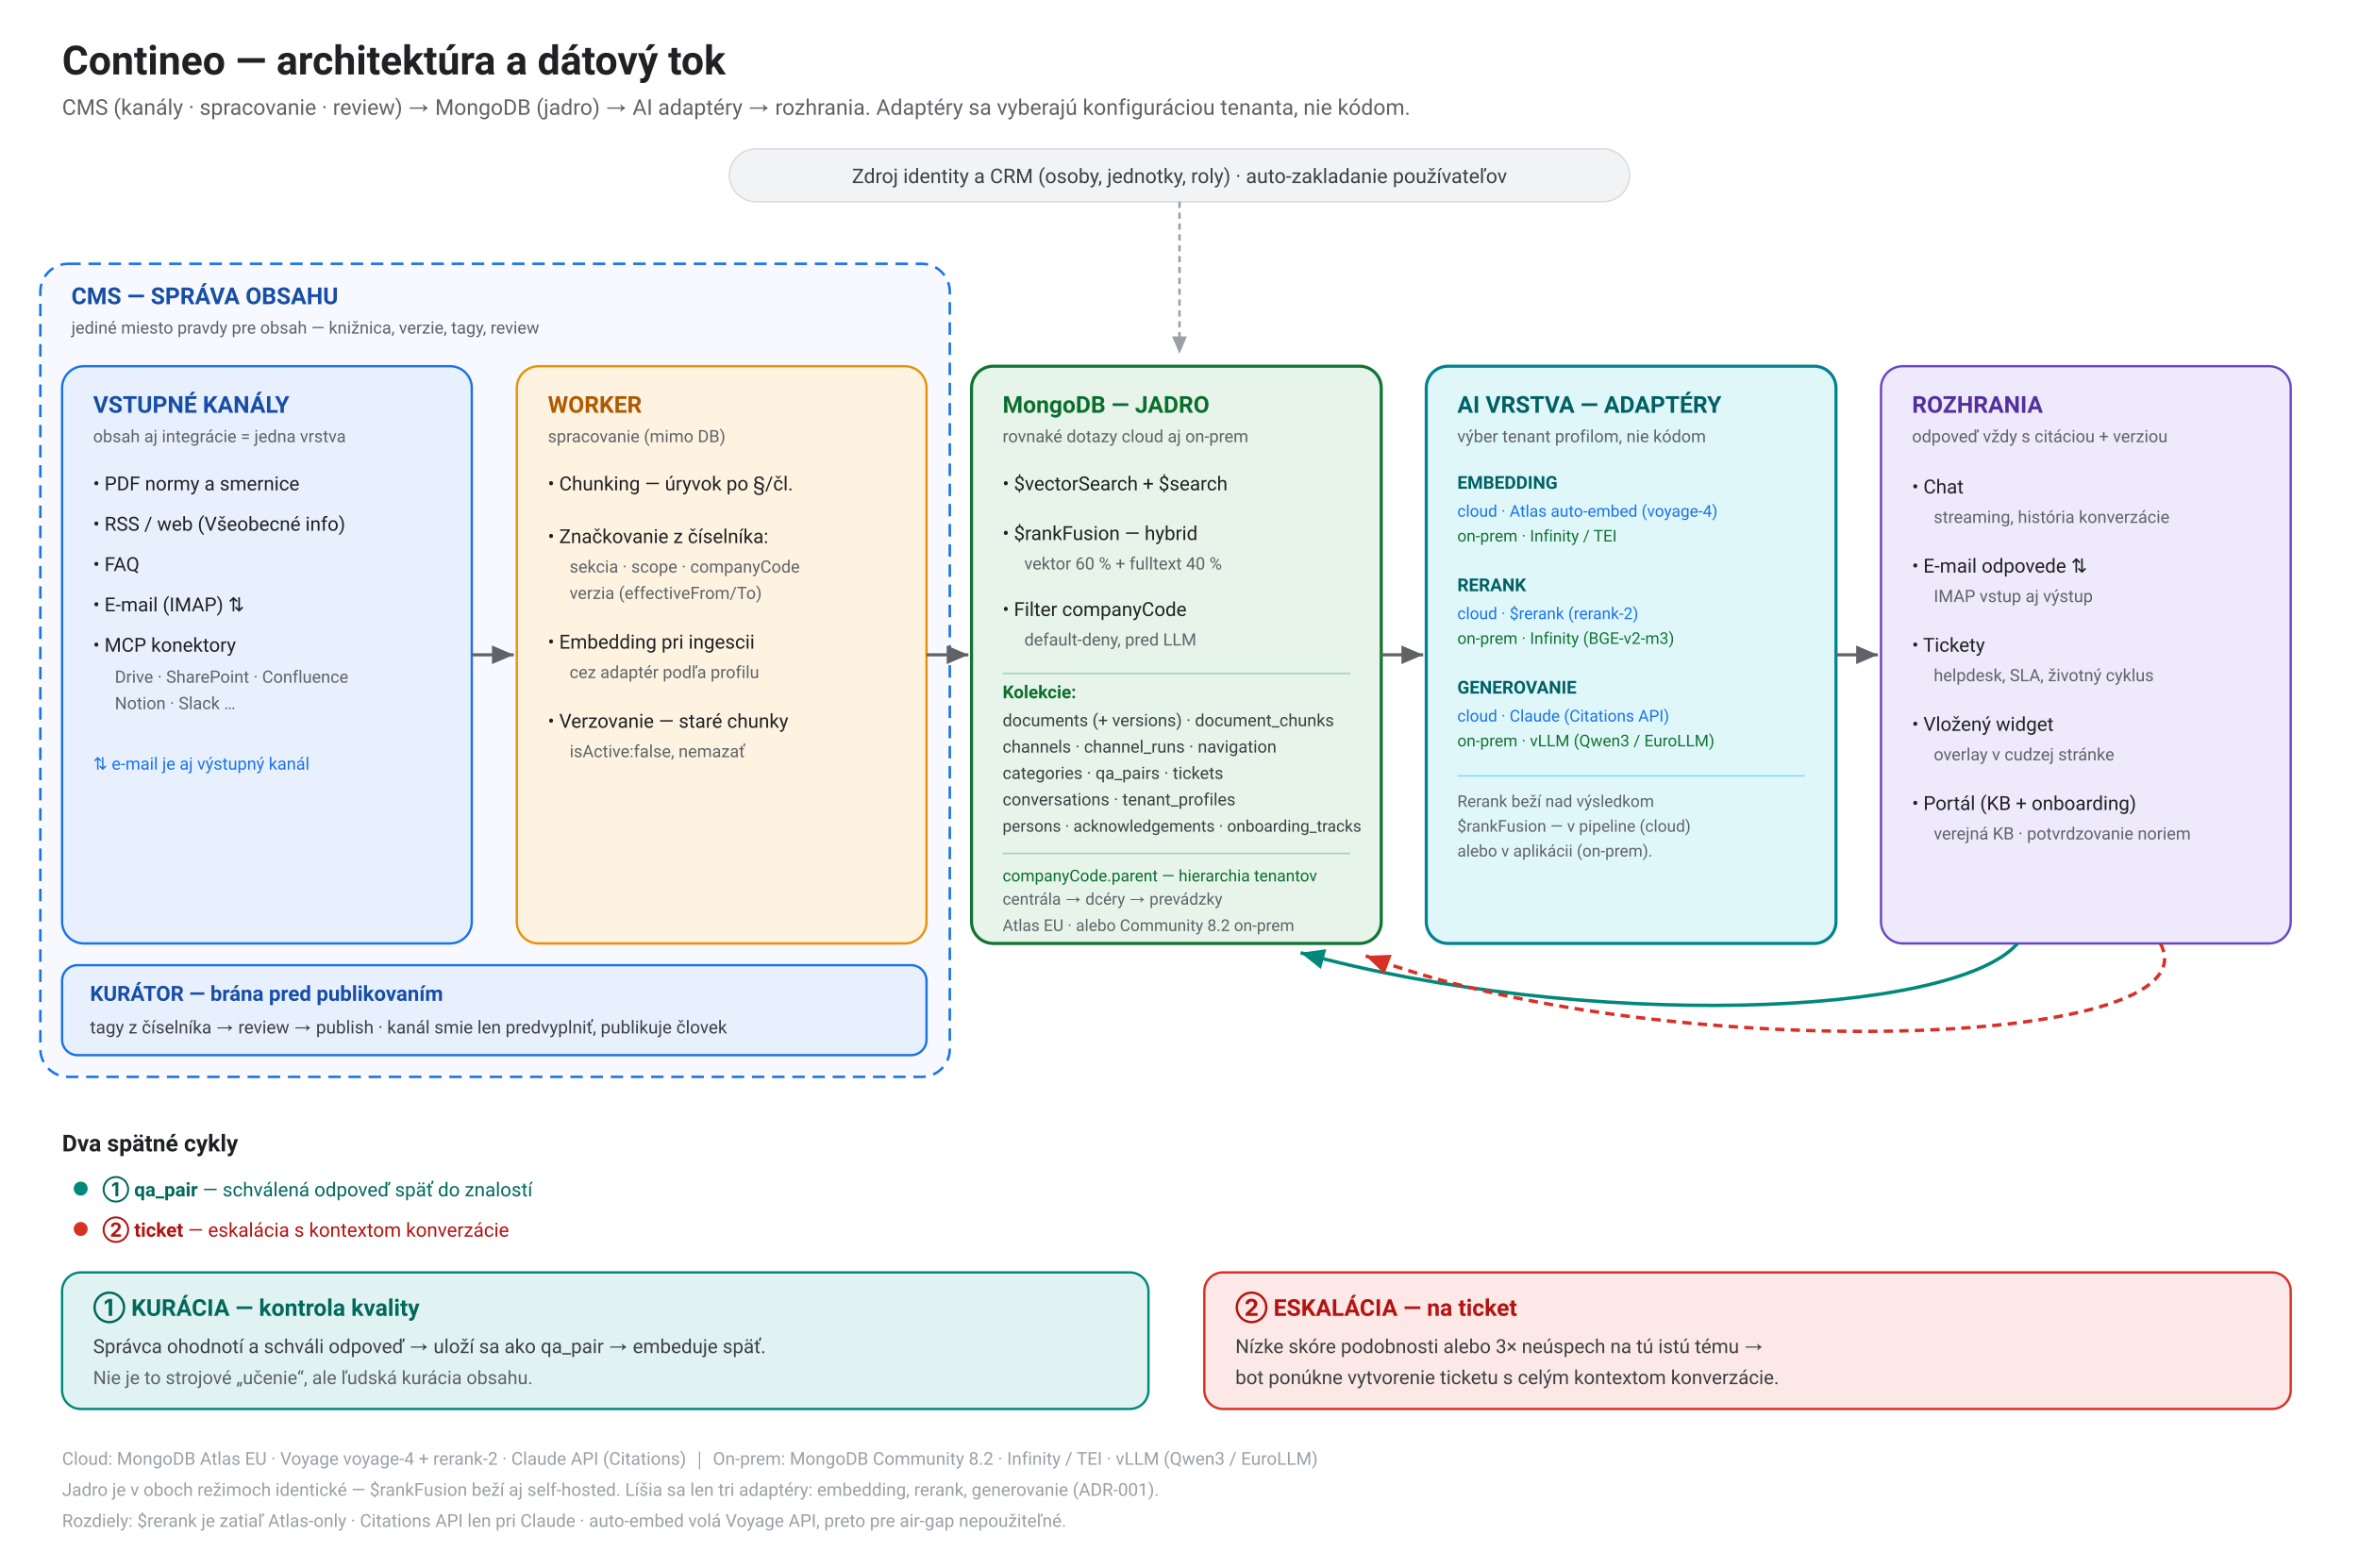
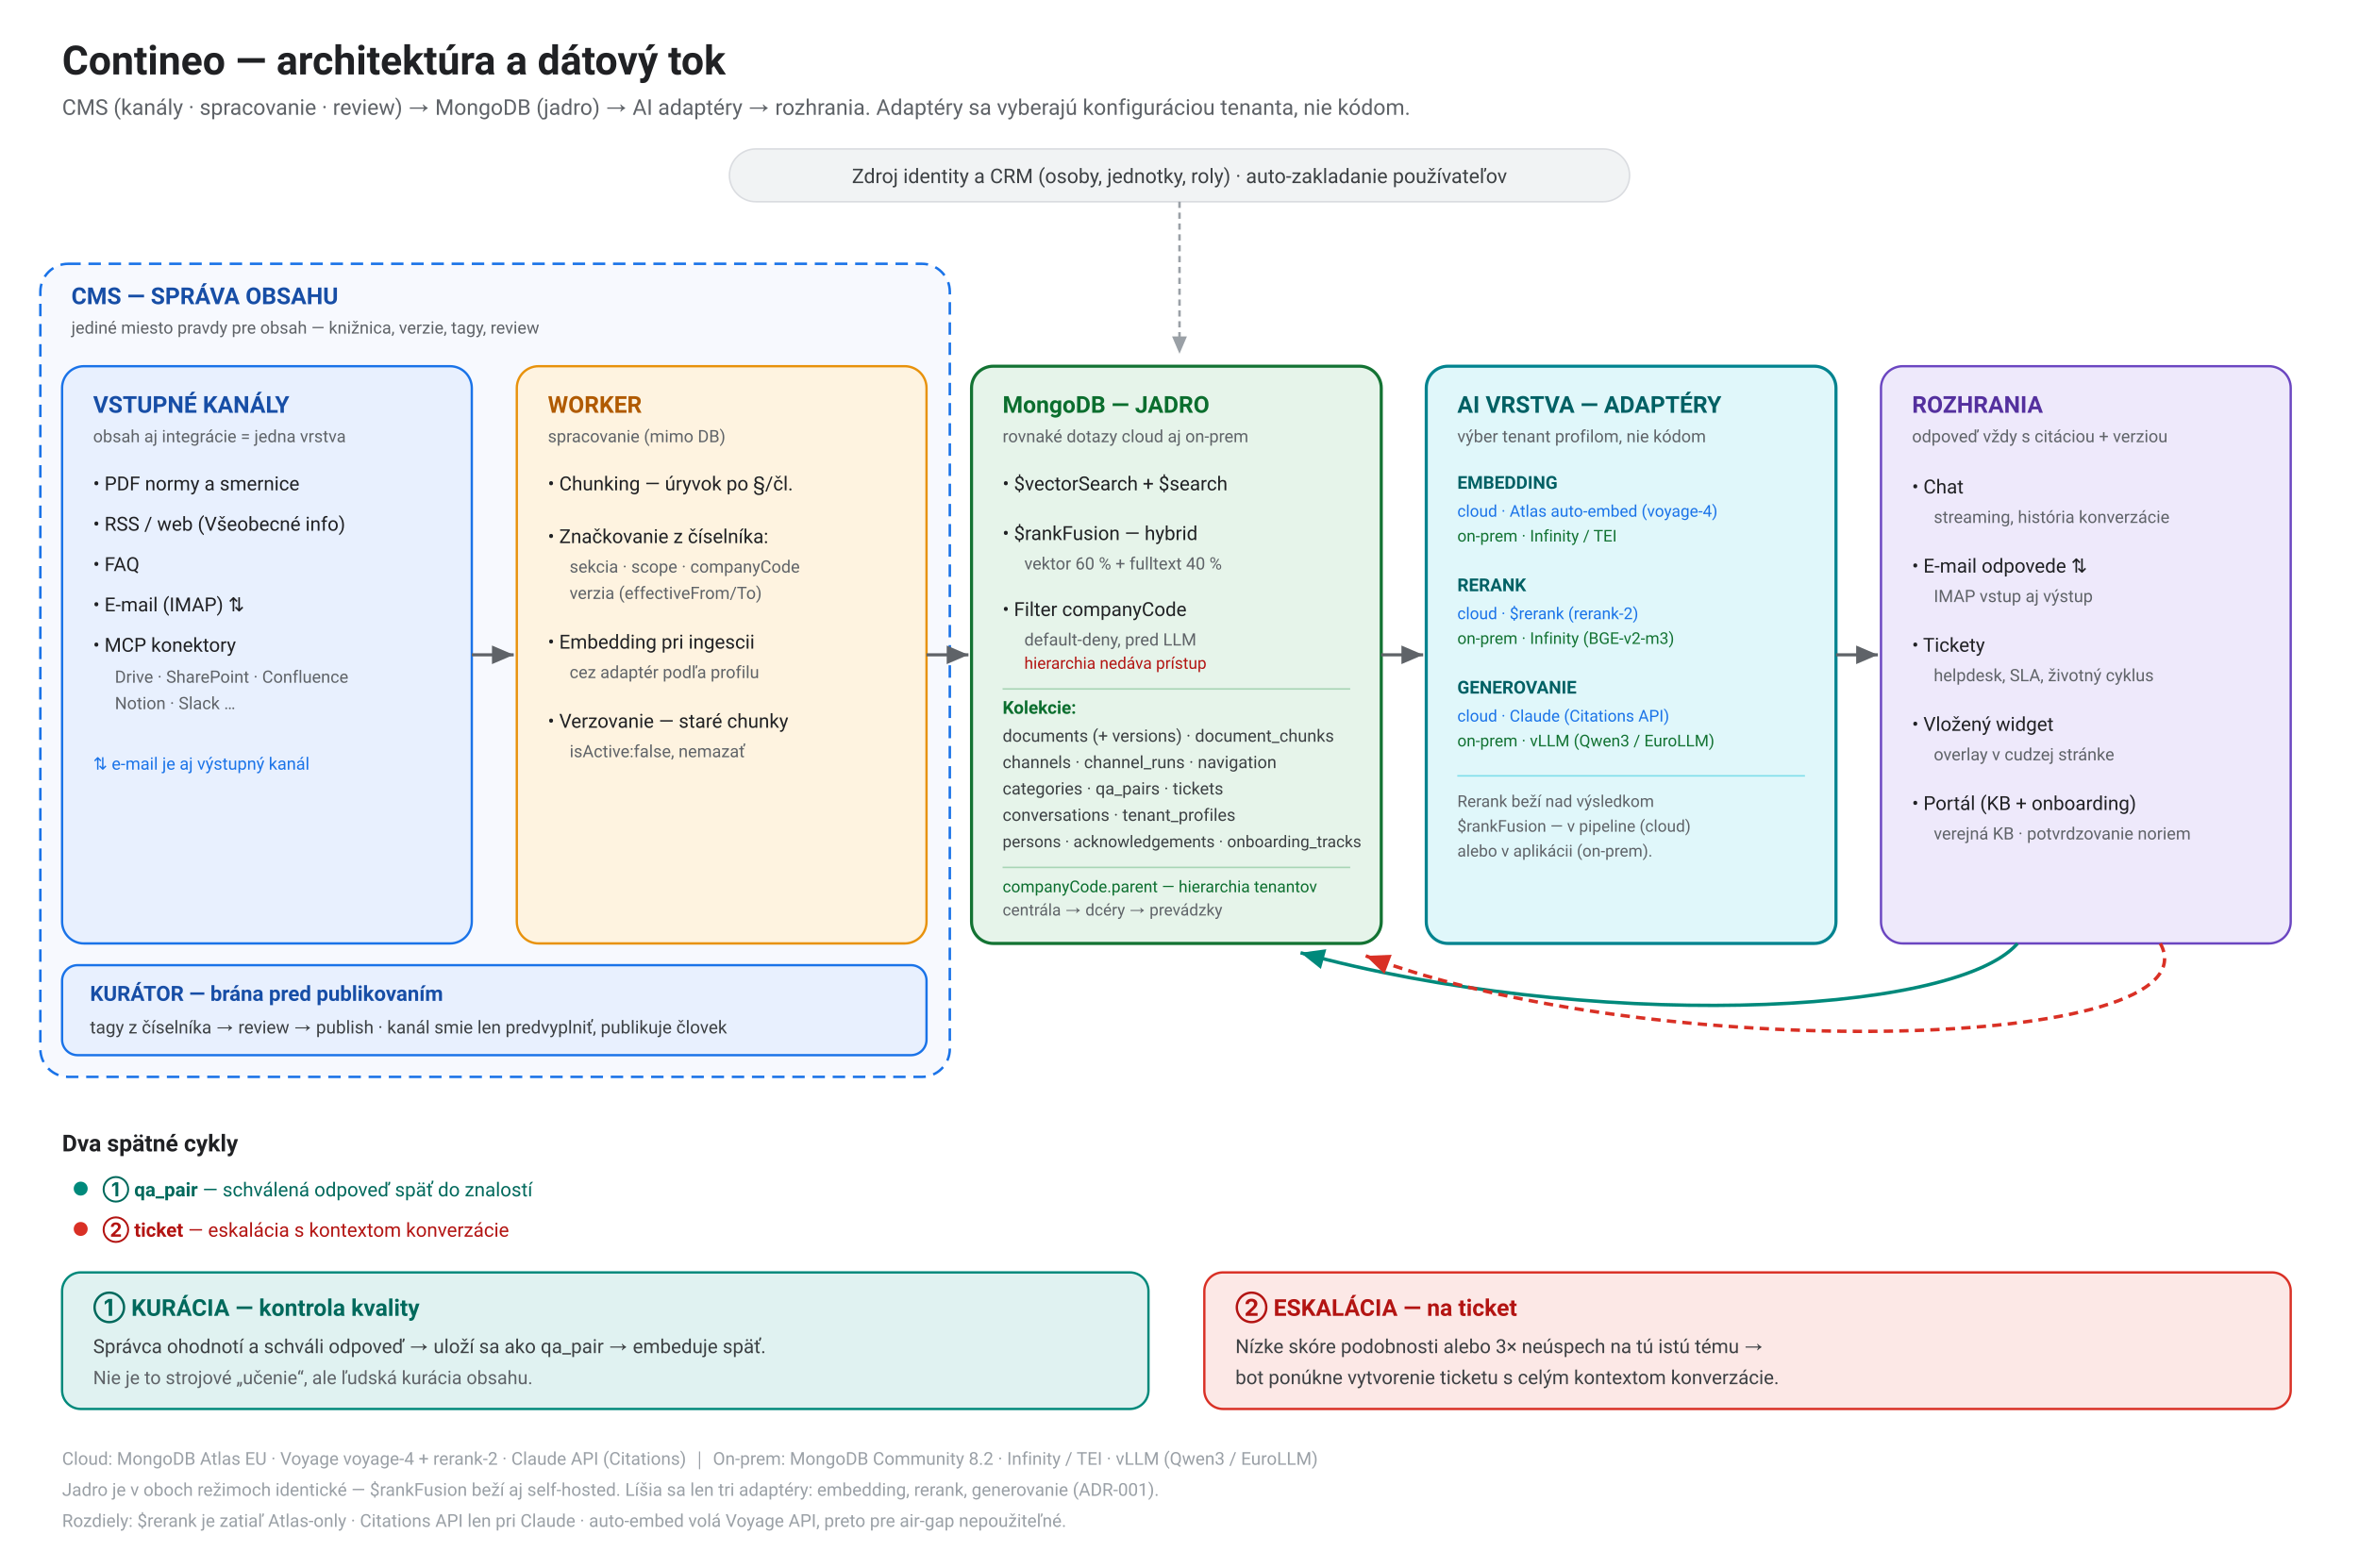
<svg xmlns="http://www.w3.org/2000/svg" viewBox="0 0 1520 1010" font-family="-apple-system, Segoe UI, Roboto, Helvetica, Arial, sans-serif">
  <defs>
    <marker id="arrow" markerWidth="10" markerHeight="10" refX="7" refY="3" orient="auto" markerUnits="strokeWidth">
      <path d="M0,0 L7,3 L0,6 Z" fill="#5f6368" />
    </marker>
    <marker id="arrowTeal" markerWidth="10" markerHeight="10" refX="7" refY="3" orient="auto" markerUnits="strokeWidth">
      <path d="M0,0 L7,3 L0,6 Z" fill="#00897B" />
    </marker>
    <marker id="arrowRed" markerWidth="10" markerHeight="10" refX="7" refY="3" orient="auto" markerUnits="strokeWidth">
      <path d="M0,0 L7,3 L0,6 Z" fill="#D93025" />
    </marker>
    <marker id="arrowGray" markerWidth="10" markerHeight="10" refX="7" refY="3" orient="auto" markerUnits="strokeWidth">
      <path d="M0,0 L7,3 L0,6 Z" fill="#9aa0a6" />
    </marker>
  </defs>
  <text x="40" y="48" font-size="26" font-weight="700" fill="#202124">Contineo — architektúra a dátový tok</text>
  <text x="40" y="74" font-size="14" fill="#5f6368">CMS (kanály · spracovanie · review) → MongoDB (jadro) → AI adaptéry → rozhrania. Adaptéry sa vyberajú konfiguráciou tenanta, nie kódom.</text>
  <rect x="470" y="96" width="580" height="34" rx="17" fill="#F1F3F4" stroke="#dadce0" />
  <text x="760" y="118" font-size="13" fill="#3c4043" text-anchor="middle">Zdroj identity a CRM (osoby, jednotky, roly) · auto-zakladanie používateľov</text>
  <path d="M760,130 L760,228" stroke="#9aa0a6" stroke-width="1.6" stroke-dasharray="4 3" marker-end="url(#arrowGray)" />
  <rect x="26" y="170" width="586" height="524" rx="18" fill="#F7F9FE" stroke="#1A73E8" stroke-width="1.6" stroke-dasharray="8 5" />
  <text x="46" y="196" font-size="15" font-weight="700" fill="#174EA6">CMS — SPRÁVA OBSAHU</text>
  <text x="46" y="215" font-size="11" fill="#5f6368">jediné miesto pravdy pre obsah — knižnica, verzie, tagy, review</text>
  <rect x="40" y="236" width="264" height="372" rx="14" fill="#E8F0FE" stroke="#1A73E8" stroke-width="1.5" />
  <text x="60" y="266" font-size="15" font-weight="700" fill="#174EA6">VSTUPNÉ KANÁLY</text>
  <text x="60" y="285" font-size="11" fill="#5f6368">obsah aj integrácie = jedna vrstva</text>
  <g font-size="12.5" fill="#202124">
    <text x="60" y="316">• PDF normy a smernice</text>
    <text x="60" y="342">• RSS / web (Všeobecné info)</text>
    <text x="60" y="368">• FAQ</text>
    <text x="60" y="394">• E-mail (IMAP)  ⇅</text>
    <text x="60" y="420">• MCP konektory</text>
    <text x="74" y="440" font-size="11" fill="#5f6368">Drive · SharePoint · Confluence</text>
    <text x="74" y="457" font-size="11" fill="#5f6368">Notion · Slack …</text>
  </g>
  <text x="60" y="496" font-size="11" fill="#1A73E8">⇅ e-mail je aj výstupný kanál</text>
  <rect x="333" y="236" width="264" height="372" rx="14" fill="#FEF3E0" stroke="#E8920C" stroke-width="1.5" />
  <text x="353" y="266" font-size="15" font-weight="700" fill="#B05A00">WORKER</text>
  <text x="353" y="285" font-size="11" fill="#5f6368">spracovanie (mimo DB)</text>
  <g font-size="12.5" fill="#202124">
    <text x="353" y="316">• Chunking — úryvok po §/čl.</text>
    <text x="353" y="350">• Značkovanie z číselníka:</text>
    <text x="367" y="369" font-size="11" fill="#5f6368">sekcia · scope · companyCode</text>
    <text x="367" y="386" font-size="11" fill="#5f6368">verzia (effectiveFrom/To)</text>
    <text x="353" y="418">• Embedding pri ingescii</text>
    <text x="367" y="437" font-size="11" fill="#5f6368">cez adaptér podľa profilu</text>
    <text x="353" y="469">• Verzovanie — staré chunky</text>
    <text x="367" y="488" font-size="11" fill="#5f6368">isActive:false, nemazať</text>
  </g>
  <rect x="40" y="622" width="557" height="58" rx="10" fill="#E8F0FE" stroke="#1A73E8" stroke-width="1.5" />
  <text x="58" y="645" font-size="13.5" font-weight="700" fill="#174EA6">KURÁTOR — brána pred publikovaním</text>
  <text x="58" y="666" font-size="11.5" fill="#3c4043">tagy z číselníka → review → publish · kanál smie len predvyplniť, publikuje človek</text>
  <rect x="626" y="236" width="264" height="372" rx="14" fill="#E6F4EA" stroke="#137333" stroke-width="2" />
  <text x="646" y="266" font-size="15" font-weight="700" fill="#0B6E2E">MongoDB — JADRO</text>
  <text x="646" y="285" font-size="11" fill="#5f6368">rovnaké dotazy cloud aj on-prem</text>
  <g font-size="12.5" fill="#202124">
    <text x="646" y="316">• $vectorSearch + $search</text>
    <text x="646" y="348">• $rankFusion — hybrid</text>
    <text x="660" y="367" font-size="11" fill="#5f6368">vektor 60 % + fulltext 40 %</text>
    <text x="646" y="397">• Filter companyCode</text>
    <text x="660" y="416" font-size="11" fill="#5f6368">default-deny, pred LLM</text>
+     <text x="660" y="431" font-size="10.5" fill="#B31412">hierarchia nedáva prístup</text>
  </g>
-   <line x1="646" y1="434" x2="870" y2="434" stroke="#A8D5B5" stroke-width="1" />
-   <text x="646" y="450" font-size="11.5" fill="#0B6E2E" font-weight="600">Kolekcie:</text>
-   <text x="646" y="468" font-size="11" fill="#3c4043">documents (+ versions) · document_chunks</text>
-   <text x="646" y="485" font-size="11" fill="#3c4043">channels · channel_runs · navigation</text>
-   <text x="646" y="502" font-size="11" fill="#3c4043">categories · qa_pairs · tickets</text>
-   <text x="646" y="519" font-size="11" fill="#3c4043">conversations · tenant_profiles</text>
-   <text x="646" y="536" font-size="10.5" fill="#3c4043">persons · acknowledgements · onboarding_tracks</text>
-   <line x1="646" y1="550" x2="870" y2="550" stroke="#A8D5B5" stroke-width="1" />
-   <text x="646" y="568" font-size="10.5" fill="#0B6E2E">companyCode.parent — hierarchia tenantov</text>
-   <text x="646" y="583" font-size="10.5" fill="#5f6368">centrála → dcéry → prevádzky</text>
-   <text x="646" y="600" font-size="10.5" fill="#5f6368">Atlas EU · alebo Community 8.2 on-prem</text>
+   <line x1="646" y1="444" x2="870" y2="444" stroke="#A8D5B5" stroke-width="1" />
+   <text x="646" y="460" font-size="11.5" fill="#0B6E2E" font-weight="600">Kolekcie:</text>
+   <text x="646" y="478" font-size="11" fill="#3c4043">documents (+ versions) · document_chunks</text>
+   <text x="646" y="495" font-size="11" fill="#3c4043">channels · channel_runs · navigation</text>
+   <text x="646" y="512" font-size="11" fill="#3c4043">categories · qa_pairs · tickets</text>
+   <text x="646" y="529" font-size="11" fill="#3c4043">conversations · tenant_profiles</text>
+   <text x="646" y="546" font-size="10.5" fill="#3c4043">persons · acknowledgements · onboarding_tracks</text>
+   <line x1="646" y1="559" x2="870" y2="559" stroke="#A8D5B5" stroke-width="1" />
+   <text x="646" y="575" font-size="10.5" fill="#0B6E2E">companyCode.parent — hierarchia tenantov</text>
+   <text x="646" y="590" font-size="10.5" fill="#5f6368">centrála → dcéry → prevádzky</text>
  <rect x="919" y="236" width="264" height="372" rx="14" fill="#E0F7FA" stroke="#00838F" stroke-width="2" />
  <text x="939" y="266" font-size="15" font-weight="700" fill="#006064">AI VRSTVA — ADAPTÉRY</text>
  <text x="939" y="285" font-size="11" fill="#5f6368">výber tenant profilom, nie kódom</text>
  <text x="939" y="315" font-size="11.5" font-weight="700" fill="#006064">EMBEDDING</text>
  <text x="939" y="333" font-size="10.5" fill="#1A73E8">cloud · Atlas auto-embed (voyage-4)</text>
  <text x="939" y="349" font-size="10.5" fill="#137333">on-prem · Infinity / TEI</text>
  <text x="939" y="381" font-size="11.5" font-weight="700" fill="#006064">RERANK</text>
  <text x="939" y="399" font-size="10.5" fill="#1A73E8">cloud · $rerank (rerank-2)</text>
  <text x="939" y="415" font-size="10.5" fill="#137333">on-prem · Infinity (BGE-v2-m3)</text>
  <text x="939" y="447" font-size="11.5" font-weight="700" fill="#006064">GENEROVANIE</text>
  <text x="939" y="465" font-size="10.5" fill="#1A73E8">cloud · Claude (Citations API)</text>
  <text x="939" y="481" font-size="10.5" fill="#137333">on-prem · vLLM (Qwen3 / EuroLLM)</text>
  <line x1="939" y1="500" x2="1163" y2="500" stroke="#80DEEA" stroke-width="1" />
  <text x="939" y="520" font-size="10.5" fill="#5f6368">Rerank beží nad výsledkom</text>
  <text x="939" y="536" font-size="10.5" fill="#5f6368">$rankFusion — v pipeline (cloud)</text>
  <text x="939" y="552" font-size="10.5" fill="#5f6368">alebo v aplikácii (on-prem).</text>
  <rect x="1212" y="236" width="264" height="372" rx="14" fill="#EEE9FB" stroke="#6B46C1" stroke-width="1.5" />
  <text x="1232" y="266" font-size="15" font-weight="700" fill="#54309E">ROZHRANIA</text>
  <text x="1232" y="285" font-size="11" fill="#5f6368">odpoveď vždy s citáciou + verziou</text>
  <g font-size="12.5" fill="#202124">
    <text x="1232" y="318">• Chat</text>
    <text x="1246" y="337" font-size="11" fill="#5f6368">streaming, história konverzácie</text>
    <text x="1232" y="369">• E-mail odpovede  ⇅</text>
    <text x="1246" y="388" font-size="11" fill="#5f6368">IMAP vstup aj výstup</text>
    <text x="1232" y="420">• Tickety</text>
    <text x="1246" y="439" font-size="11" fill="#5f6368">helpdesk, SLA, životný cyklus</text>
    <text x="1232" y="471">• Vložený widget</text>
    <text x="1246" y="490" font-size="11" fill="#5f6368">overlay v cudzej stránke</text>
    <text x="1232" y="522">• Portál (KB + onboarding)</text>
    <text x="1246" y="541" font-size="11" fill="#5f6368">verejná KB · potvrdzovanie noriem</text>
  </g>
  <path d="M304,422 L331,422" stroke="#5f6368" stroke-width="2" marker-end="url(#arrow)" />
  <path d="M597,422 L624,422" stroke="#5f6368" stroke-width="2" marker-end="url(#arrow)" />
  <path d="M890,422 L917,422" stroke="#5f6368" stroke-width="2" marker-end="url(#arrow)" />
  <path d="M1183,422 L1210,422" stroke="#5f6368" stroke-width="2" marker-end="url(#arrow)" />
  <path d="M1300,608 C1258,656 1020,664 838,614" fill="none" stroke="#00897B" stroke-width="2.2" marker-end="url(#arrowTeal)" />
  <path d="M1392,608 C1430,678 1064,686 880,616" fill="none" stroke="#D93025" stroke-width="2.2" stroke-dasharray="6 4" marker-end="url(#arrowRed)" />
  <text x="40" y="742" font-size="15" font-weight="700" fill="#202124">Dva spätné cykly</text>
  <circle cx="52" cy="766" r="4.5" fill="#00897B" />
  <text x="66" y="771" font-size="12.5" fill="#00695C">
    <tspan font-weight="700">① qa_pair</tspan> — schválená odpoveď späť do znalostí</text>
  <circle cx="52" cy="792" r="4.5" fill="#D93025" />
  <text x="66" y="797" font-size="12.5" fill="#B31412">
    <tspan font-weight="700">② ticket</tspan> — eskalácia s kontextom konverzácie</text>
  <rect x="40" y="820" width="700" height="88" rx="12" fill="#E0F2F1" stroke="#00897B" stroke-width="1.5" />
  <text x="60" y="848" font-size="15" font-weight="700" fill="#00695C">① KURÁCIA — kontrola kvality</text>
  <text x="60" y="872" font-size="12.5" fill="#3c4043">Správca ohodnotí a schváli odpoveď → uloží sa ako qa_pair → embeduje späť.</text>
  <text x="60" y="892" font-size="12" fill="#5f6368">Nie je to strojové „učenie“, ale ľudská kurácia obsahu.</text>
  <rect x="776" y="820" width="700" height="88" rx="12" fill="#FCE8E6" stroke="#D93025" stroke-width="1.5" />
  <text x="796" y="848" font-size="15" font-weight="700" fill="#B31412">② ESKALÁCIA — na ticket</text>
  <text x="796" y="872" font-size="12.5" fill="#3c4043">Nízke skóre podobnosti alebo 3× neúspech na tú istú tému →</text>
  <text x="796" y="892" font-size="12.5" fill="#3c4043">bot ponúkne vytvorenie ticketu s celým kontextom konverzácie.</text>
  <text x="40" y="944" font-size="11.5" fill="#9aa0a6">Cloud: MongoDB Atlas EU · Voyage voyage-4 + rerank-2 · Claude API (Citations)  │  On-prem: MongoDB Community 8.2 · Infinity / TEI · vLLM (Qwen3 / EuroLLM)</text>
  <text x="40" y="964" font-size="11.5" fill="#9aa0a6">Jadro je v oboch režimoch identické — $rankFusion beží aj self-hosted. Líšia sa len tri adaptéry: embedding, rerank, generovanie (ADR-001).</text>
  <text x="40" y="984" font-size="11.5" fill="#9aa0a6">Rozdiely: $rerank je zatiaľ Atlas-only · Citations API len pri Claude · auto-embed volá Voyage API, preto pre air-gap nepoužiteľné.</text>
</svg>
